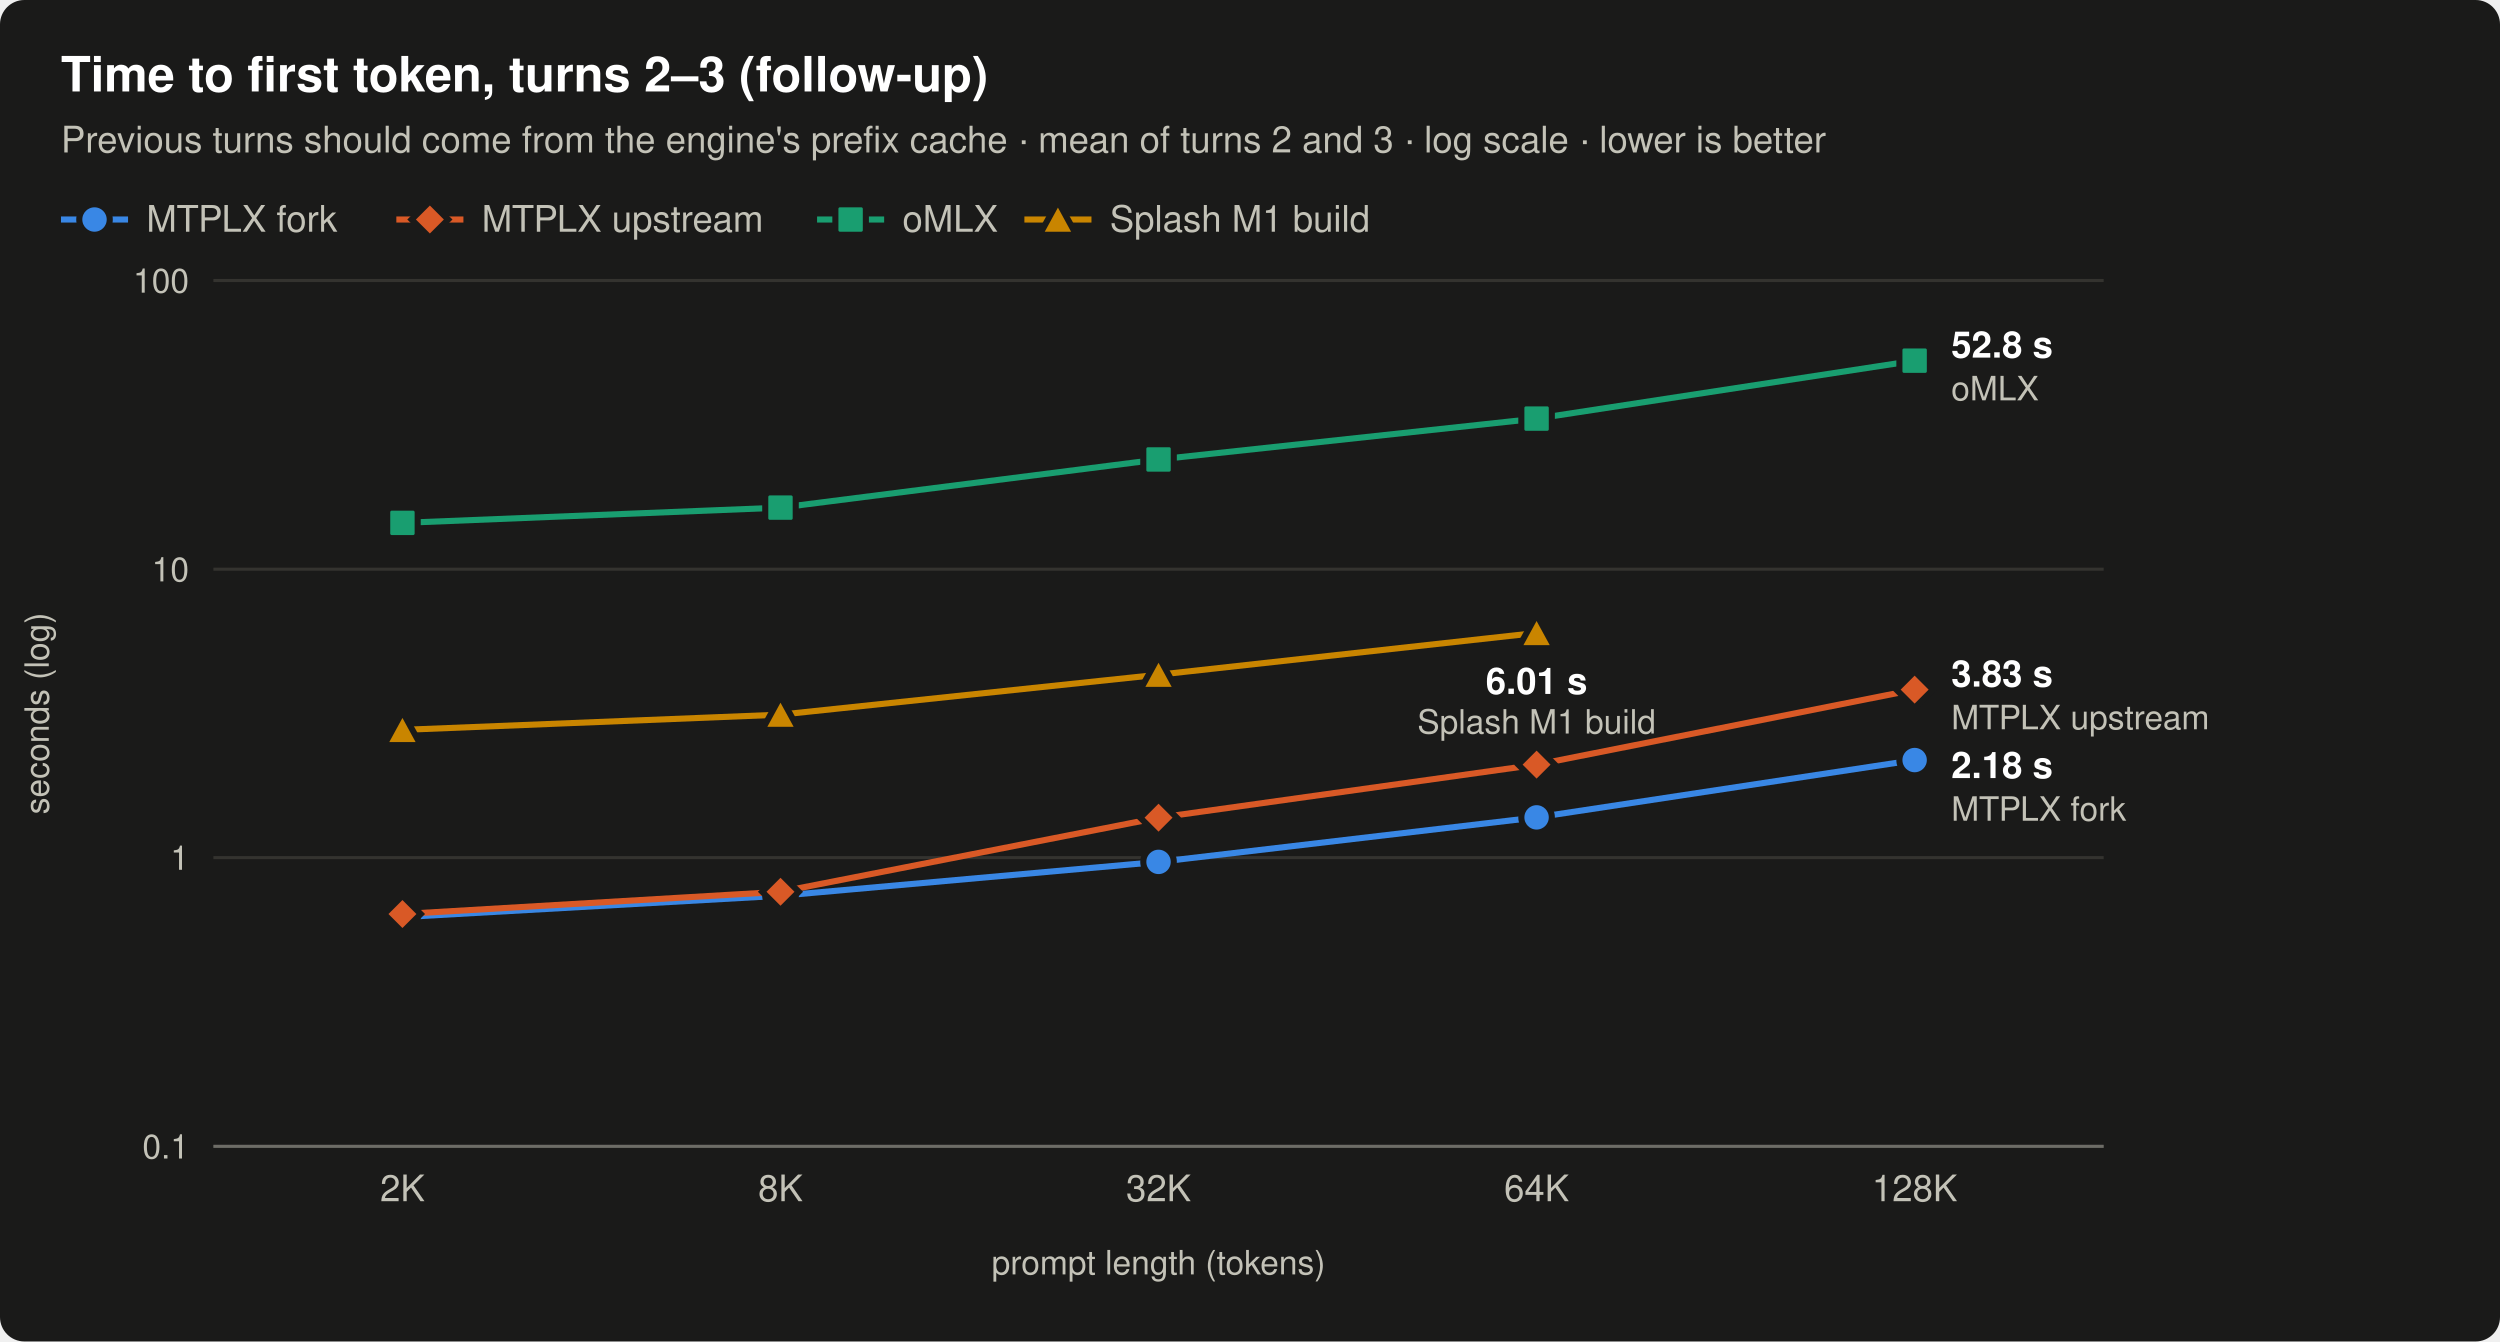
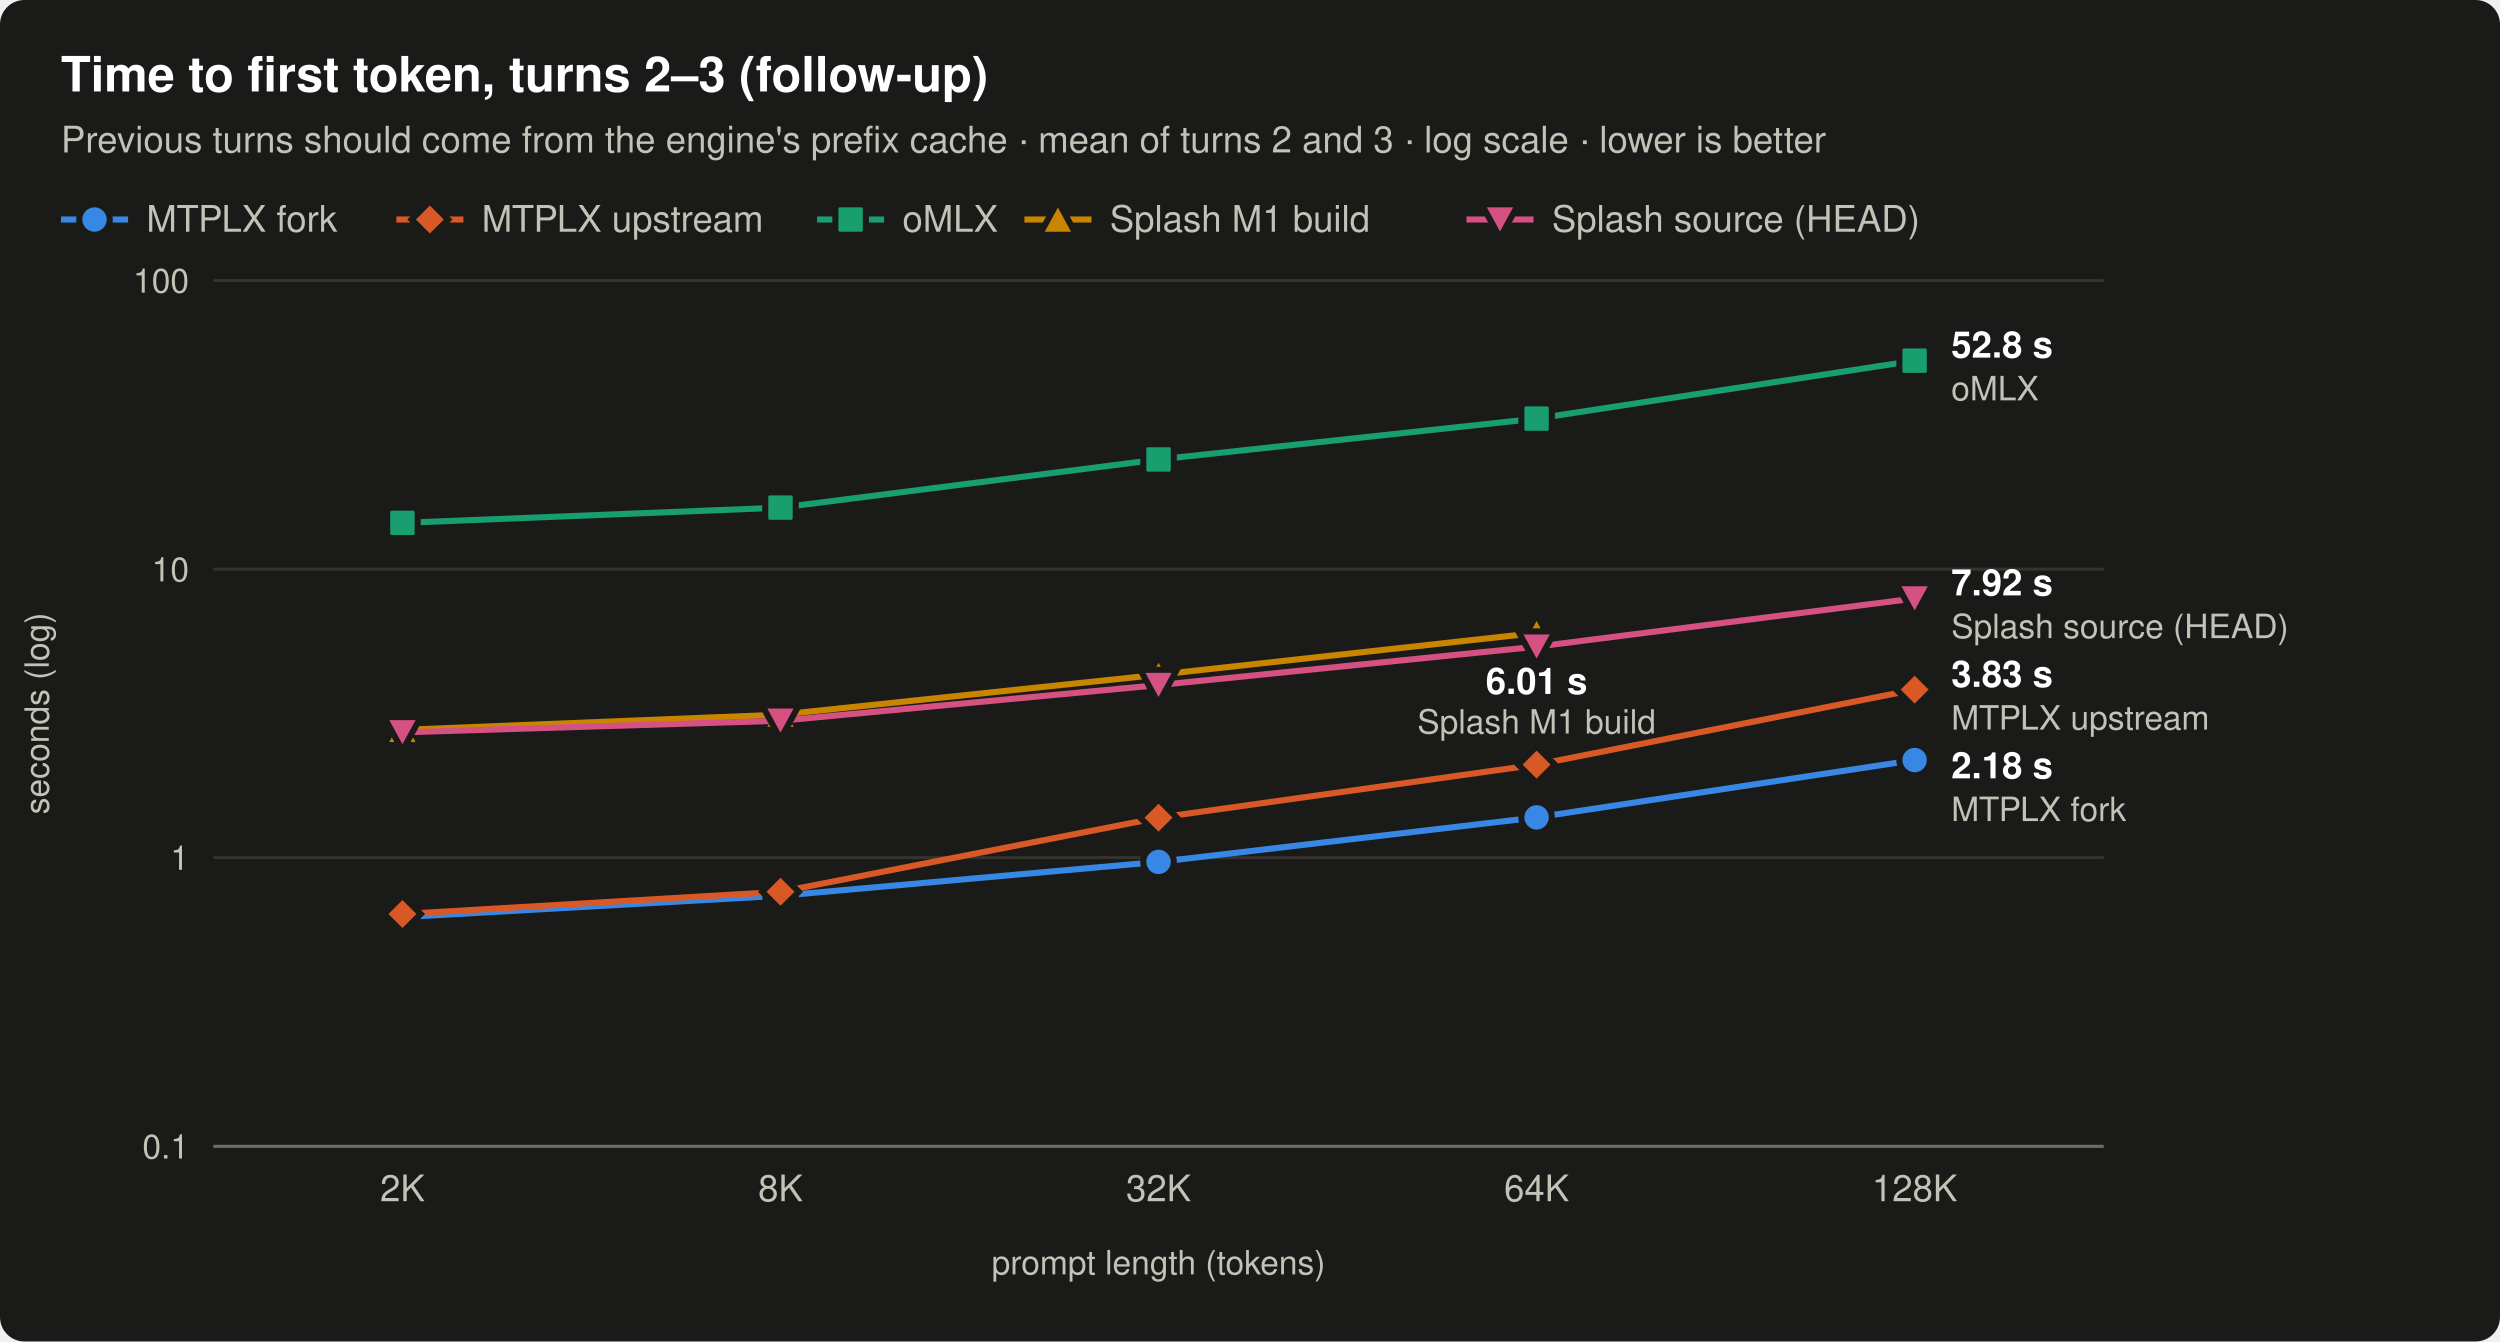
<svg xmlns="http://www.w3.org/2000/svg" viewBox="0 0 820 440" width="820" height="440" role="img" aria-label="Time to first token, turns 2–3 (follow-up)" font-family="-apple-system,BlinkMacSystemFont,Segoe UI,Helvetica,Arial,sans-serif">
  <rect width="820" height="440" rx="8" fill="#1a1a19" />
  <text x="20" y="30" fill="#ffffff" font-size="16" font-weight="600">Time to first token, turns 2–3 (follow-up)</text>
  <text x="20" y="50" fill="#c3c2b7" font-size="12">Previous turns should come from the engine's prefix cache · mean of turns 2 and 3 · log scale · lower is better</text>
  <line x1="20" x2="42" y1="72" y2="72" stroke="#3987e5" stroke-width="2" />
  <circle cx="31" cy="72" r="5" fill="#3987e5" stroke="#1a1a19" stroke-width="2" />
  <text x="48" y="76" fill="#c3c2b7" font-size="12">MTPLX fork</text>
  <line x1="130" x2="152" y1="72" y2="72" stroke="#d95926" stroke-width="2" />
  <path d="M141 66L147 72L141 78L135 72Z" fill="#d95926" stroke="#1a1a19" stroke-width="2" />
  <text x="158" y="76" fill="#c3c2b7" font-size="12">MTPLX upstream</text>
  <line x1="268" x2="290" y1="72" y2="72" stroke="#199e70" stroke-width="2" />
  <rect x="274" y="67" width="10" height="10" rx="1.5" fill="#199e70" stroke="#1a1a19" stroke-width="2" />
  <text x="296" y="76" fill="#c3c2b7" font-size="12">oMLX</text>
  <line x1="336" x2="358" y1="72" y2="72" stroke="#c98500" stroke-width="2" />
  <path d="M347 66L353 77L341 77Z" fill="#c98500" stroke="#1a1a19" stroke-width="2" />
  <text x="364" y="76" fill="#c3c2b7" font-size="12">Splash M1 build</text>
+   <line x1="481" x2="503" y1="72" y2="72" stroke="#d55181" stroke-width="2" />
+   <path d="M492 78L498 67L486 67Z" fill="#d55181" stroke="#1a1a19" stroke-width="2" />
+   <text x="509" y="76" fill="#c3c2b7" font-size="12">Splash source (HEAD)</text>
  <line x1="70" x2="690" y1="376.0" y2="376.0" stroke="#34332f" />
  <text x="62" y="380.0" fill="#c3c2b7" font-size="11" text-anchor="end">0.1</text>
  <line x1="70" x2="690" y1="281.3" y2="281.3" stroke="#34332f" />
  <text x="62" y="285.3" fill="#c3c2b7" font-size="11" text-anchor="end">1</text>
  <line x1="70" x2="690" y1="186.7" y2="186.7" stroke="#34332f" />
  <text x="62" y="190.7" fill="#c3c2b7" font-size="11" text-anchor="end">10</text>
  <line x1="70" x2="690" y1="92.0" y2="92.0" stroke="#34332f" />
  <text x="62" y="96.0" fill="#c3c2b7" font-size="11" text-anchor="end">100</text>
  <line x1="70" x2="690" y1="376" y2="376" stroke="#6d6c66" />
  <text x="132.0" y="394" fill="#c3c2b7" font-size="12" text-anchor="middle">2K</text>
  <text x="256.0" y="394" fill="#c3c2b7" font-size="12" text-anchor="middle">8K</text>
  <text x="380.0" y="394" fill="#c3c2b7" font-size="12" text-anchor="middle">32K</text>
  <text x="504.0" y="394" fill="#c3c2b7" font-size="12" text-anchor="middle">64K</text>
  <text x="628.0" y="394" fill="#c3c2b7" font-size="12" text-anchor="middle">128K</text>
  <text x="380.0" y="418" fill="#c3c2b7" font-size="11" text-anchor="middle">prompt length (tokens)</text>
  <text x="16" y="234.0" fill="#c3c2b7" font-size="11" text-anchor="middle" transform="rotate(-90 16 234.0)">seconds (log)</text>
  <polyline points="132.0,300.8 256.0,293.8 380.0,282.7 504.0,268.1 628.0,249.3" fill="none" stroke="#3987e5" stroke-width="2" stroke-linejoin="round" />
  <circle cx="132.0" cy="300.8" r="5" fill="#3987e5" stroke="#1a1a19" stroke-width="2" />
  <circle cx="256.0" cy="293.8" r="5" fill="#3987e5" stroke="#1a1a19" stroke-width="2" />
  <circle cx="380.0" cy="282.7" r="5" fill="#3987e5" stroke="#1a1a19" stroke-width="2" />
  <circle cx="504.0" cy="268.1" r="5" fill="#3987e5" stroke="#1a1a19" stroke-width="2" />
  <circle cx="628.0" cy="249.3" r="5" fill="#3987e5" stroke="#1a1a19" stroke-width="2" />
  <polyline points="132.0,299.8 256.0,292.5 380.0,268.2 504.0,250.8 628.0,226.2" fill="none" stroke="#d95926" stroke-width="2" stroke-linejoin="round" />
  <path d="M132.0 293.8L138.0 299.8L132.0 305.8L126.0 299.8Z" fill="#d95926" stroke="#1a1a19" stroke-width="2" />
  <path d="M256.0 286.5L262.0 292.5L256.0 298.5L250.0 292.5Z" fill="#d95926" stroke="#1a1a19" stroke-width="2" />
  <path d="M380.0 262.2L386.0 268.2L380.0 274.2L374.0 268.2Z" fill="#d95926" stroke="#1a1a19" stroke-width="2" />
  <path d="M504.0 244.8L510.0 250.8L504.0 256.8L498.0 250.8Z" fill="#d95926" stroke="#1a1a19" stroke-width="2" />
  <path d="M628.0 220.2L634.0 226.2L628.0 232.2L622.0 226.2Z" fill="#d95926" stroke="#1a1a19" stroke-width="2" />
  <polyline points="132.0,171.5 256.0,166.5 380.0,150.7 504.0,137.3 628.0,118.3" fill="none" stroke="#199e70" stroke-width="2" stroke-linejoin="round" />
  <rect x="127.0" y="166.5" width="10" height="10" rx="1.5" fill="#199e70" stroke="#1a1a19" stroke-width="2" />
  <rect x="251.0" y="161.5" width="10" height="10" rx="1.5" fill="#199e70" stroke="#1a1a19" stroke-width="2" />
  <rect x="375.0" y="145.7" width="10" height="10" rx="1.5" fill="#199e70" stroke="#1a1a19" stroke-width="2" />
  <rect x="499.0" y="132.3" width="10" height="10" rx="1.5" fill="#199e70" stroke="#1a1a19" stroke-width="2" />
  <rect x="623.0" y="113.3" width="10" height="10" rx="1.5" fill="#199e70" stroke="#1a1a19" stroke-width="2" />
  <polyline points="132.0,239.4 256.0,234.4 380.0,221.3 504.0,207.6" fill="none" stroke="#c98500" stroke-width="2" stroke-linejoin="round" />
  <path d="M132.0 233.4L138.0 244.4L126.0 244.4Z" fill="#c98500" stroke="#1a1a19" stroke-width="2" />
  <path d="M256.0 228.4L262.0 239.4L250.0 239.4Z" fill="#c98500" stroke="#1a1a19" stroke-width="2" />
  <path d="M380.0 215.3L386.0 226.3L374.0 226.3Z" fill="#c98500" stroke="#1a1a19" stroke-width="2" />
  <path d="M504.0 201.6L510.0 212.6L498.0 212.6Z" fill="#c98500" stroke="#1a1a19" stroke-width="2" />
  <text x="504.0" y="227.6" fill="#ffffff" font-size="12" font-weight="600" text-anchor="middle">6.01 s</text>
  <text x="504.0" y="240.6" fill="#c3c2b7" font-size="11" text-anchor="middle">Splash M1 build</text>
+   <polyline points="132.0,240.2 256.0,236.4 380.0,224.7 504.0,212.1 628.0,196.3" fill="none" stroke="#d55181" stroke-width="2" stroke-linejoin="round" />
+   <path d="M132.0 246.2L138.0 235.2L126.0 235.2Z" fill="#d55181" stroke="#1a1a19" stroke-width="2" />
+   <path d="M256.0 242.4L262.0 231.4L250.0 231.4Z" fill="#d55181" stroke="#1a1a19" stroke-width="2" />
+   <path d="M380.0 230.7L386.0 219.7L374.0 219.7Z" fill="#d55181" stroke="#1a1a19" stroke-width="2" />
+   <path d="M504.0 218.1L510.0 207.1L498.0 207.1Z" fill="#d55181" stroke="#1a1a19" stroke-width="2" />
+   <path d="M628.0 202.3L634.0 191.3L622.0 191.3Z" fill="#d55181" stroke="#1a1a19" stroke-width="2" />
  <text x="640.0" y="117.3" fill="#ffffff" font-size="12" font-weight="600">52.8 s</text>
  <text x="640.0" y="131.3" fill="#c3c2b7" font-size="11">oMLX</text>
-   <text x="640.0" y="225.2" fill="#ffffff" font-size="12" font-weight="600">3.83 s</text>
-   <text x="640.0" y="239.2" fill="#c3c2b7" font-size="11">MTPLX upstream</text>
-   <text x="640.0" y="255.2" fill="#ffffff" font-size="12" font-weight="600">2.18 s</text>
-   <text x="640.0" y="269.2" fill="#c3c2b7" font-size="11">MTPLX fork</text>
+   <text x="640.0" y="195.3" fill="#ffffff" font-size="12" font-weight="600">7.92 s</text>
+   <text x="640.0" y="209.3" fill="#c3c2b7" font-size="11">Splash source (HEAD)</text>
+   <text x="640.0" y="225.3" fill="#ffffff" font-size="12" font-weight="600">3.83 s</text>
+   <text x="640.0" y="239.3" fill="#c3c2b7" font-size="11">MTPLX upstream</text>
+   <text x="640.0" y="255.3" fill="#ffffff" font-size="12" font-weight="600">2.18 s</text>
+   <text x="640.0" y="269.3" fill="#c3c2b7" font-size="11">MTPLX fork</text>
</svg>
